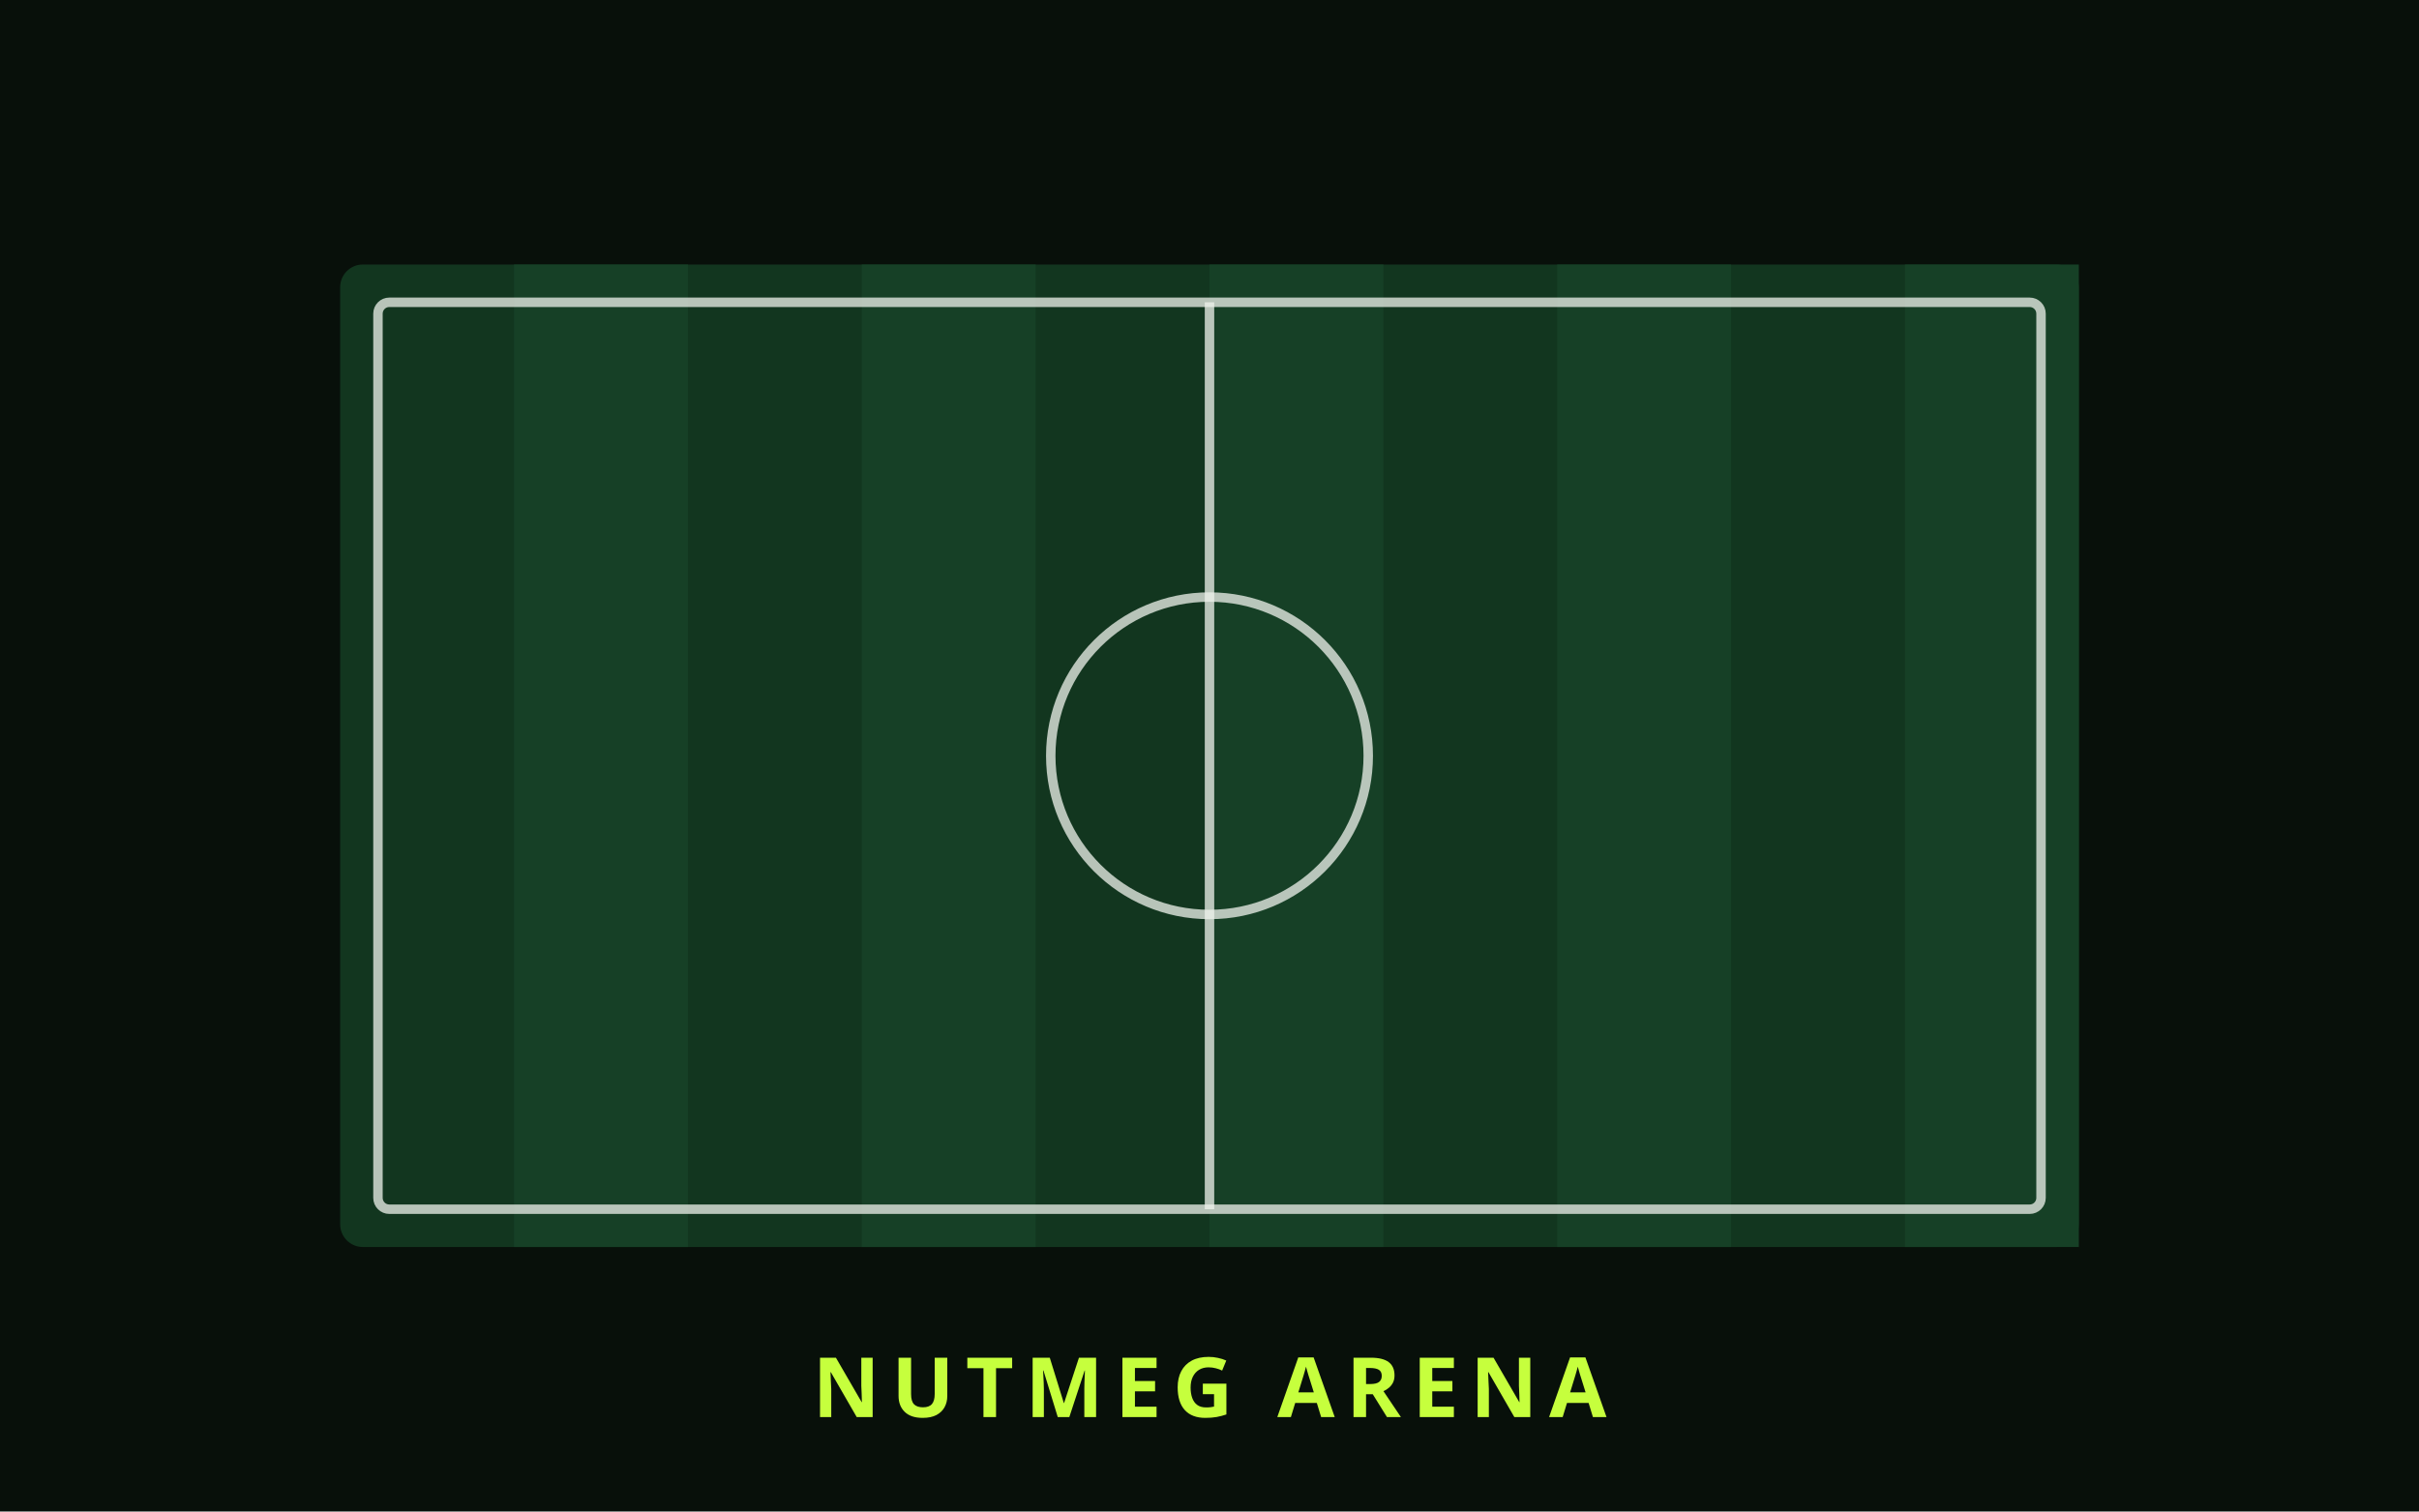
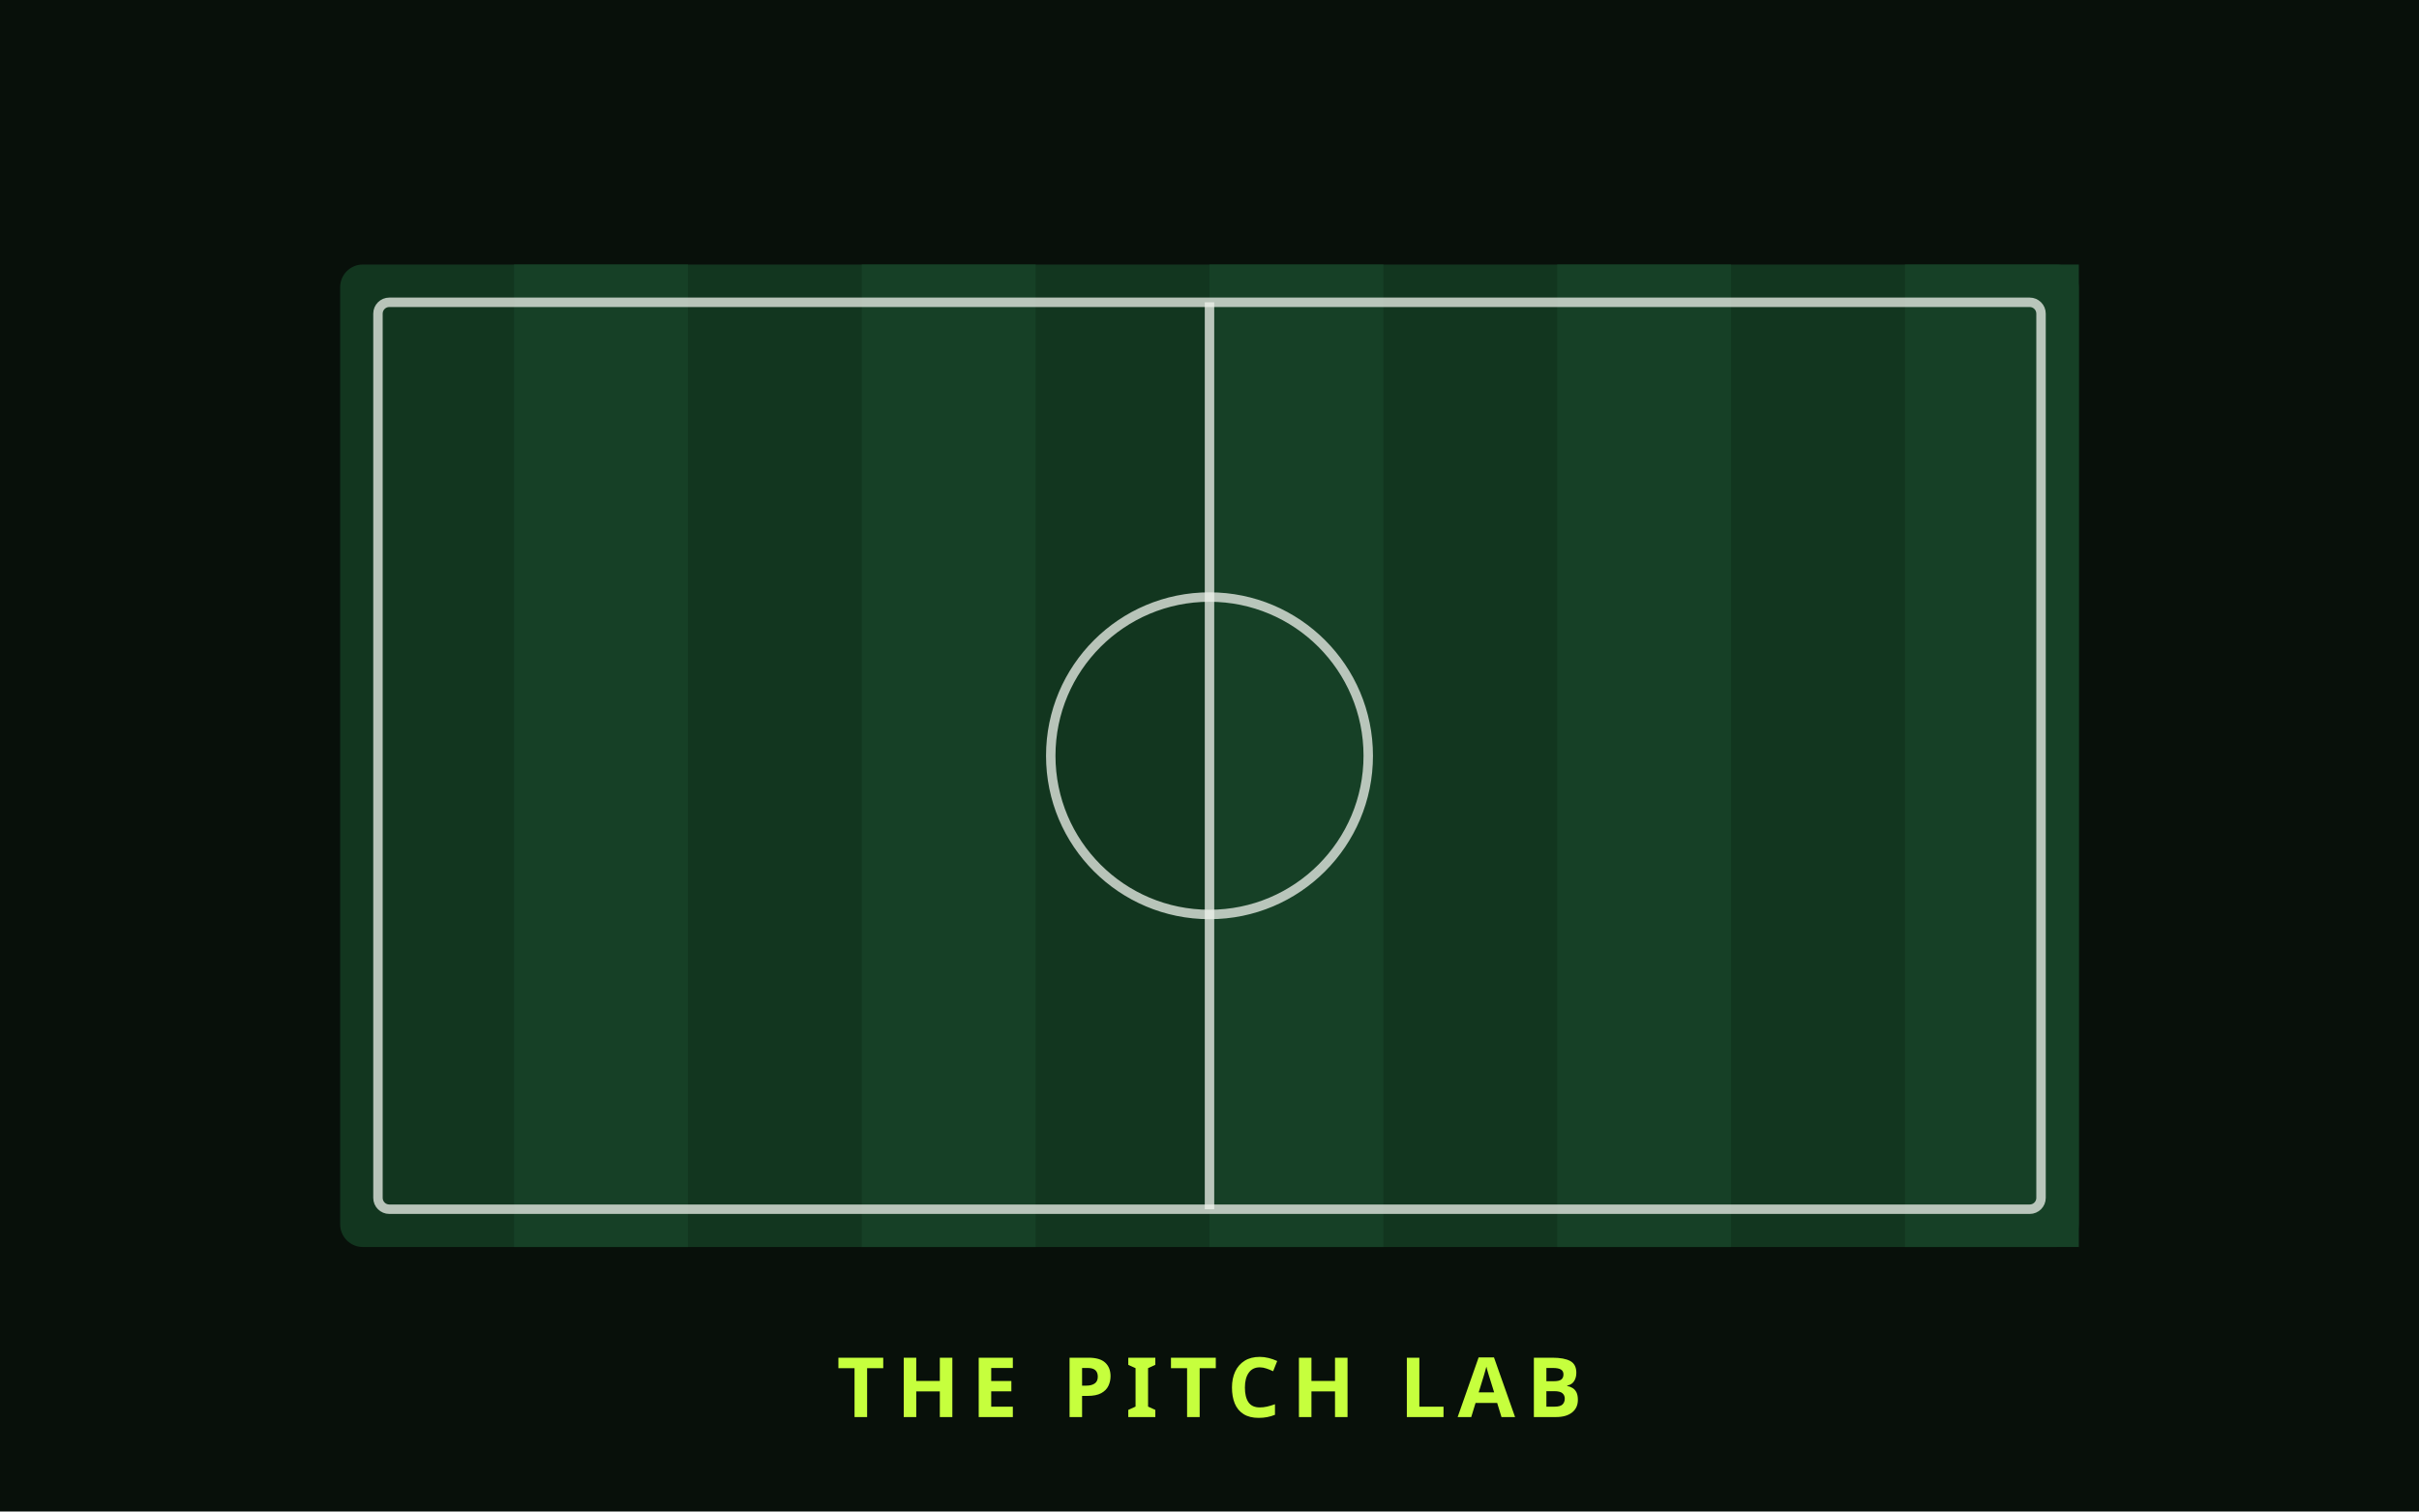
<svg xmlns="http://www.w3.org/2000/svg" viewBox="0 0 640 400">
  <rect width="640" height="400" fill="#08100a" />
  <rect x="90" y="70" width="460" height="260" rx="6" fill="#12361f" />
  <g fill="#164026">
    <rect x="136" y="70" width="46" height="260" />
    <rect x="228" y="70" width="46" height="260" />
    <rect x="320" y="70" width="46" height="260" />
    <rect x="412" y="70" width="46" height="260" />
    <rect x="504" y="70" width="46" height="260" />
  </g>
  <g fill="none" stroke="#eef3ec" stroke-opacity=".75" stroke-width="2.5">
    <rect x="100" y="80" width="440" height="240" rx="3" />
    <line x1="320" y1="80" x2="320" y2="320" />
    <circle cx="320" cy="200" r="42" />
  </g>
-   <text x="320" y="375" fill="#c6ff3d" font-family="Arial Narrow, sans-serif" font-weight="700" font-size="22" text-anchor="middle" letter-spacing="3">NUTMEG ARENA</text>
+   <text x="320" y="375" fill="#c6ff3d" font-family="Arial Narrow, sans-serif" font-weight="700" font-size="22" text-anchor="middle" letter-spacing="3">THE PITCH LAB</text>
</svg>
